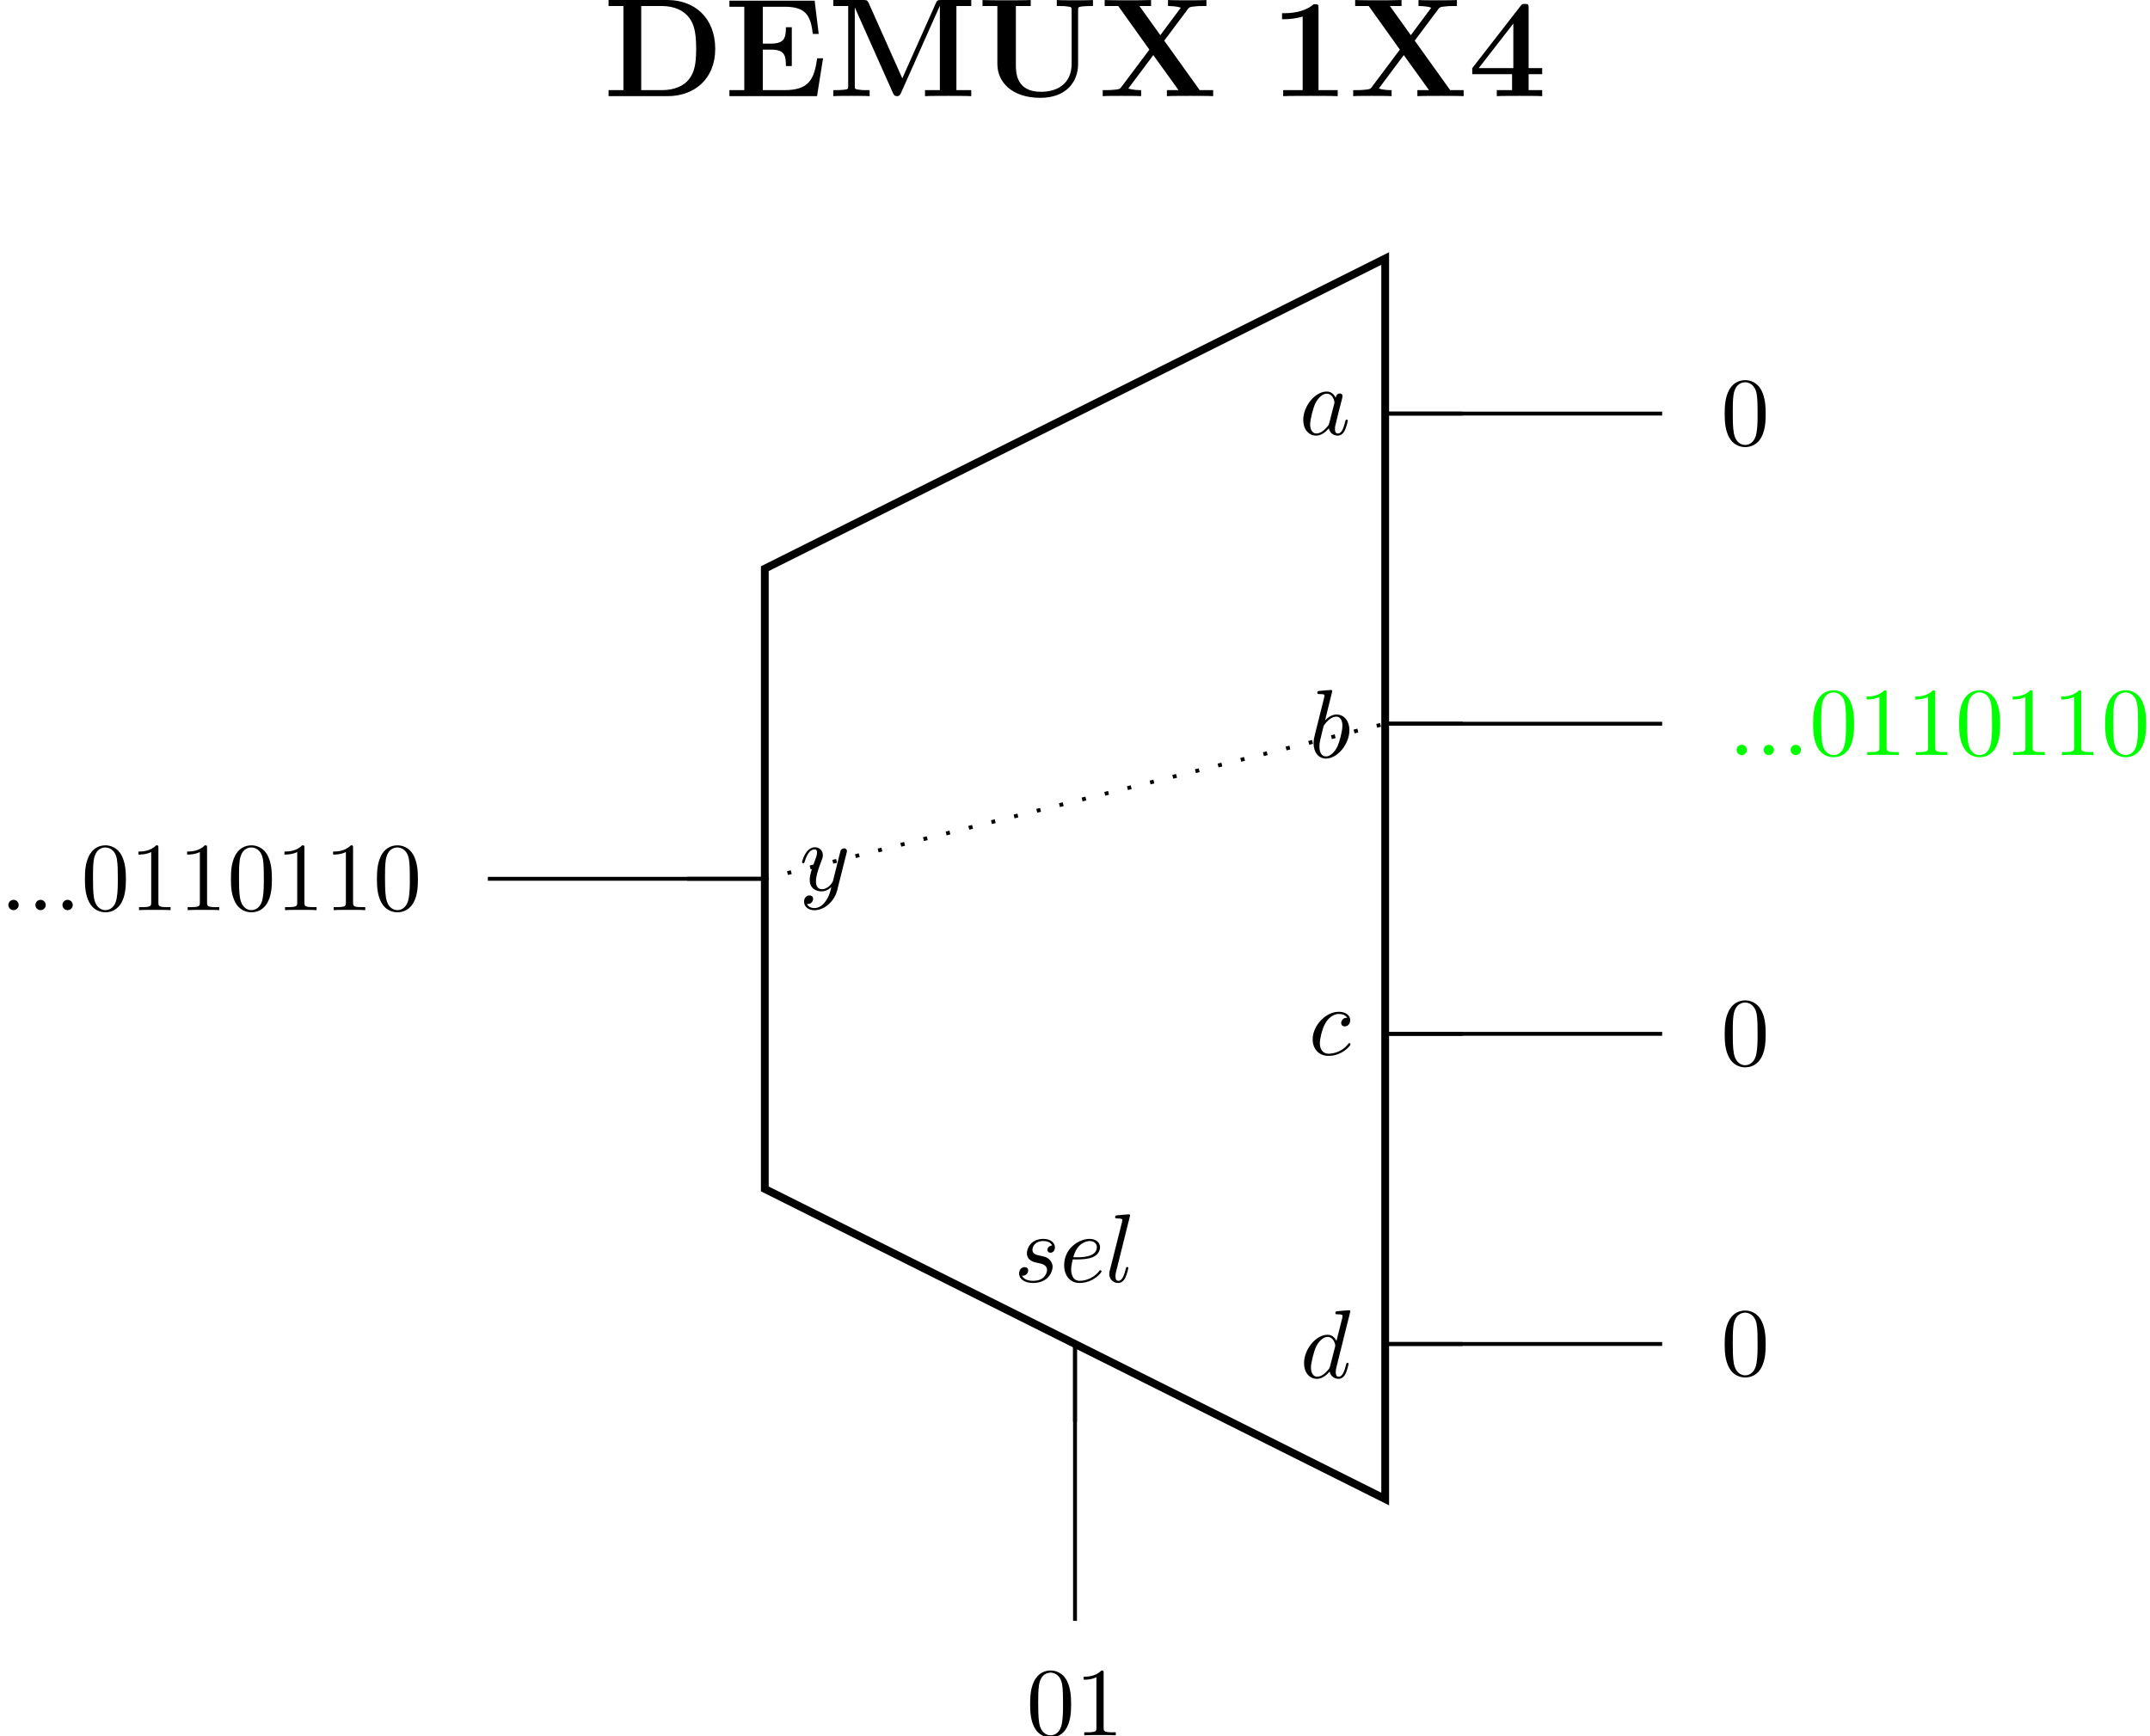
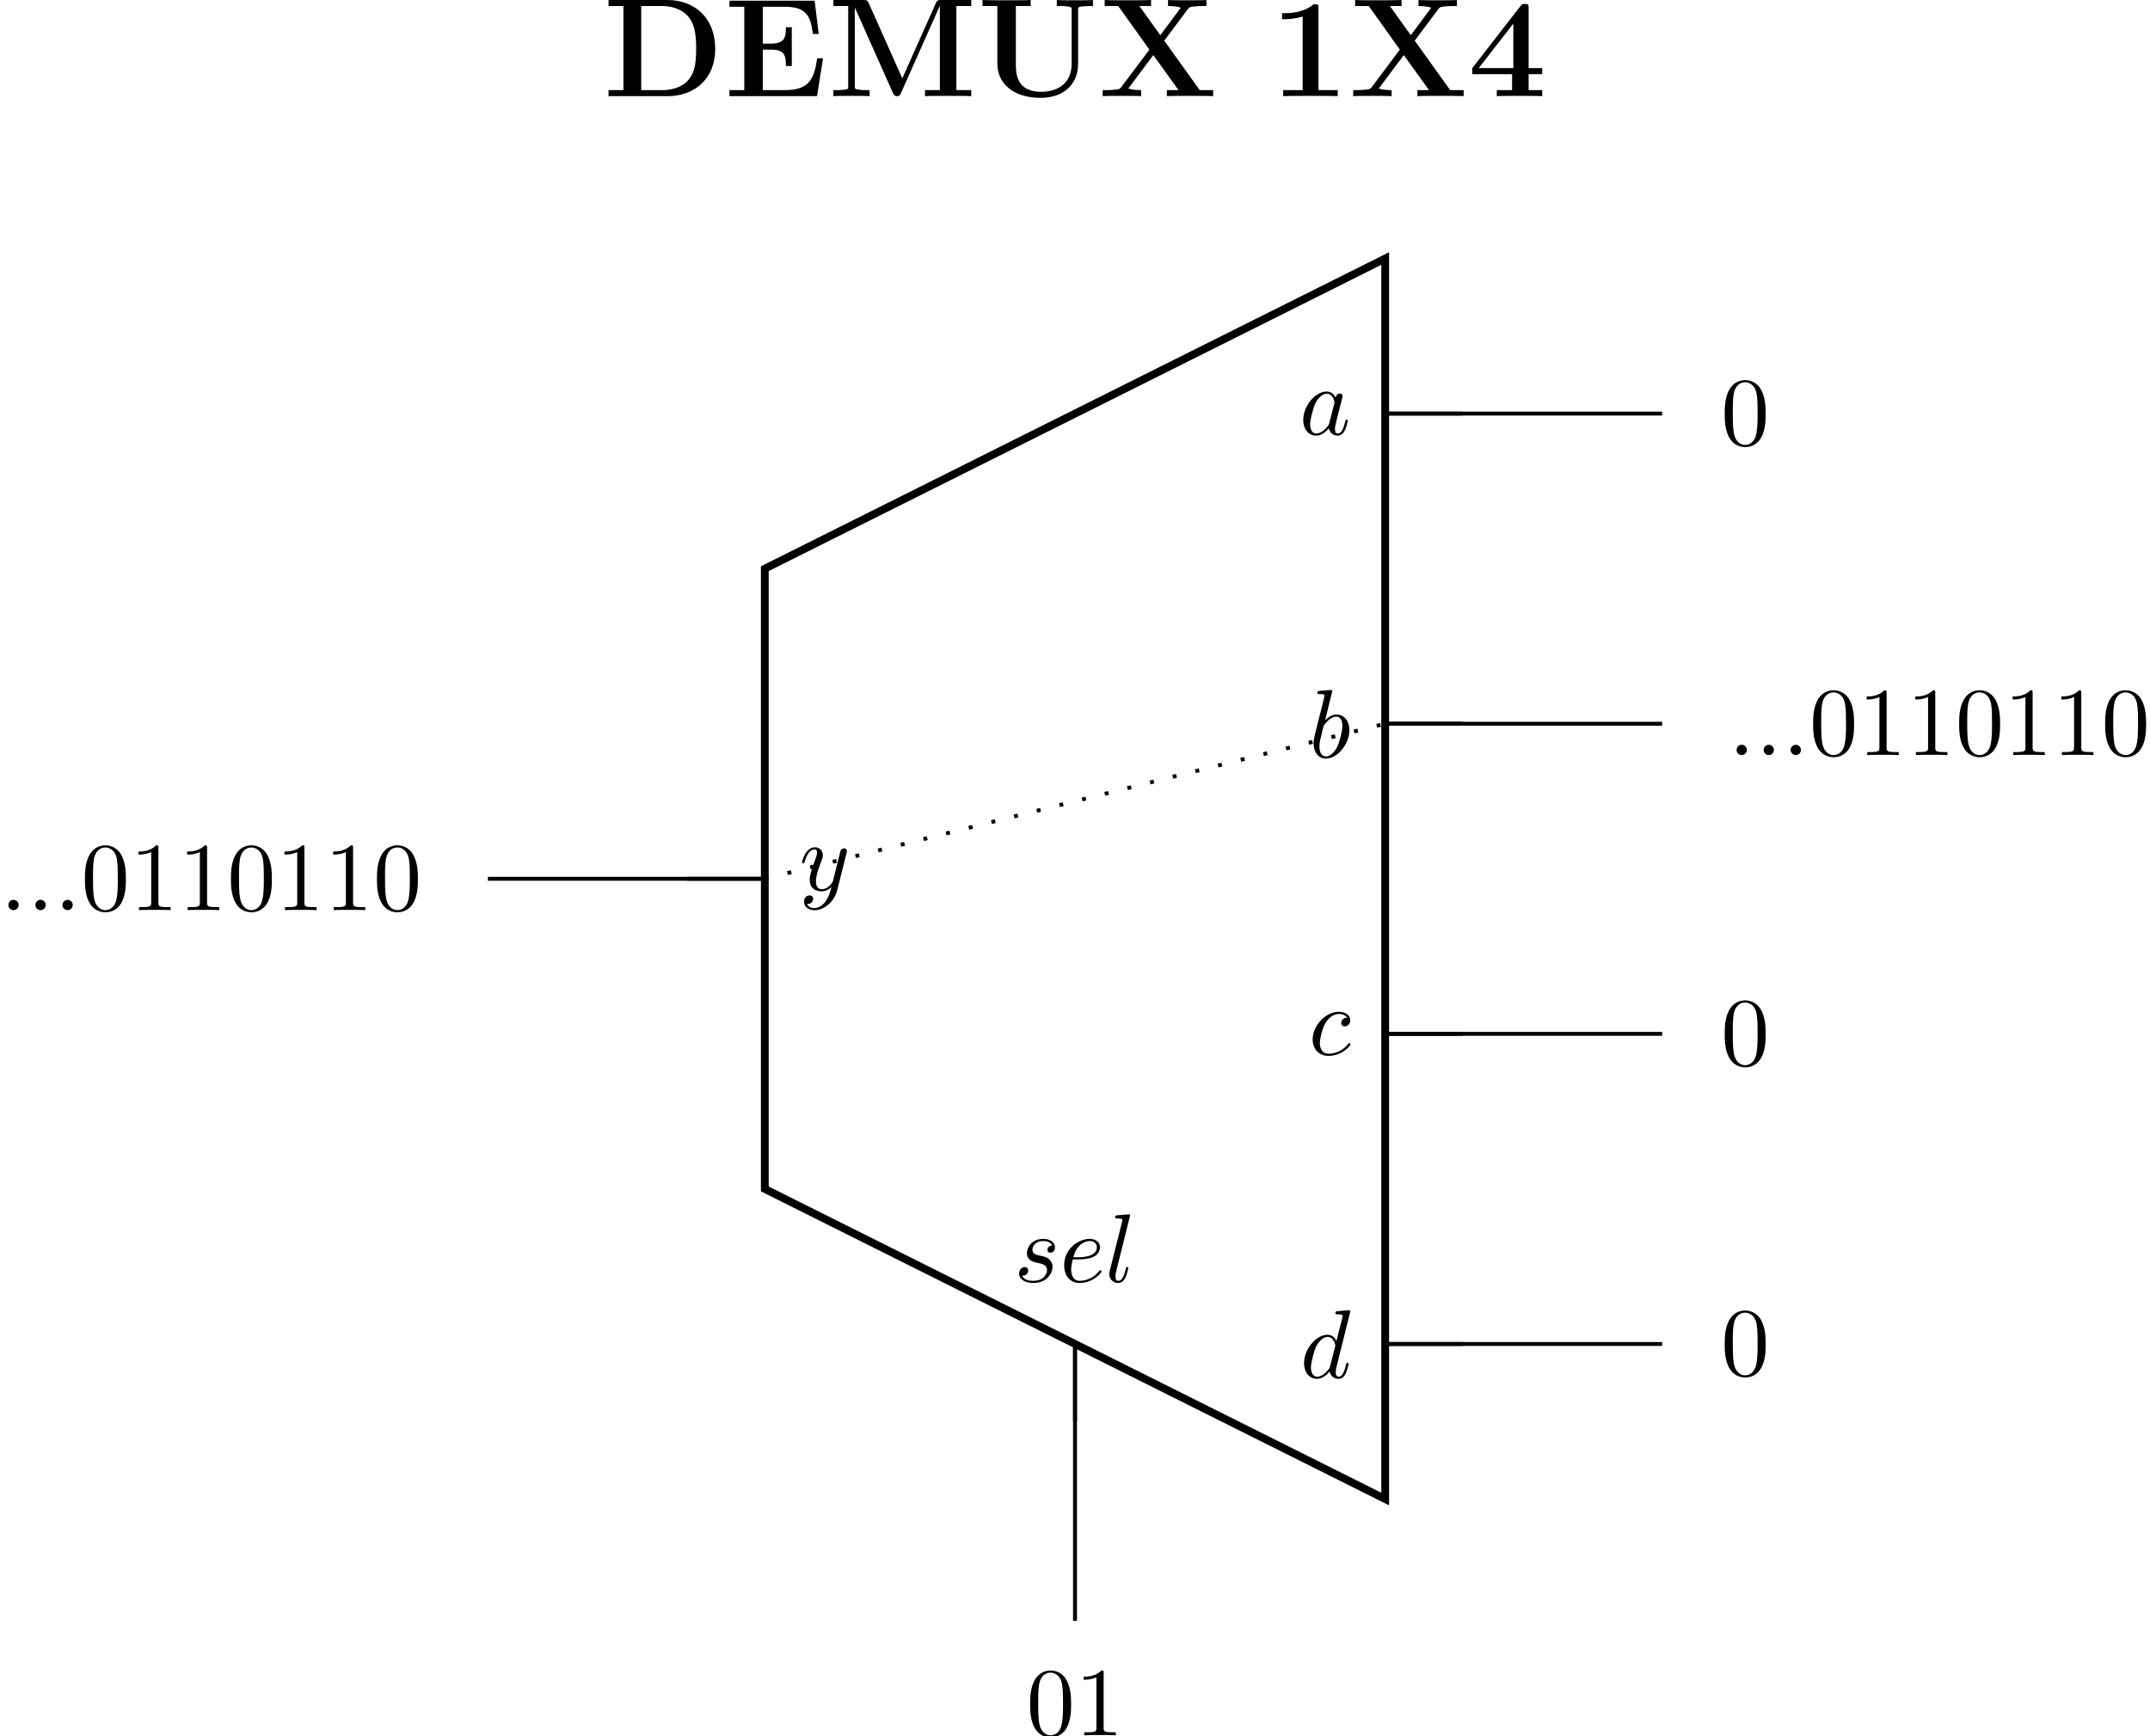
<svg xmlns="http://www.w3.org/2000/svg" xmlns:xlink="http://www.w3.org/1999/xlink" version="1.1" width="267.355pt" height="215.83pt" viewBox="-55.429 -59.463 267.355 215.83">
  <defs>
    <path id="g2-48" d="M4.583-3.188C4.583-3.985 4.533-4.782 4.184-5.519C3.726-6.476 2.909-6.635 2.491-6.635C1.893-6.635 1.166-6.376 .757-5.45C.438-4.762 .389-3.985 .389-3.188C.389-2.441 .428-1.544 .837-.787C1.265 .02 1.993 .219 2.481 .219C3.019 .219 3.776 .01 4.214-.936C4.533-1.624 4.583-2.401 4.583-3.188ZM2.481 0C2.092 0 1.504-.249 1.325-1.205C1.215-1.803 1.215-2.72 1.215-3.308C1.215-3.945 1.215-4.603 1.295-5.141C1.484-6.326 2.232-6.416 2.481-6.416C2.809-6.416 3.467-6.237 3.656-5.25C3.756-4.692 3.756-3.935 3.756-3.308C3.756-2.56 3.756-1.883 3.646-1.245C3.497-.299 2.929 0 2.481 0Z" />
    <path id="g2-49" d="M2.929-6.376C2.929-6.615 2.929-6.635 2.7-6.635C2.082-5.998 1.205-5.998 .887-5.998V-5.689C1.086-5.689 1.674-5.689 2.192-5.948V-.787C2.192-.428 2.162-.309 1.265-.309H.946V0C1.295-.03 2.162-.03 2.56-.03S3.826-.03 4.174 0V-.309H3.856C2.959-.309 2.929-.418 2.929-.787V-6.376Z" />
-     <path id="g0-49" d="M4.964-8.995C4.964-9.411 4.935-9.411 4.476-9.411C3.414-8.493 1.822-8.493 1.506-8.493H1.234V-7.876H1.506C2.008-7.876 2.769-7.962 3.343-8.149V-.617H1.349V0C1.951-.029 3.457-.029 4.132-.029S6.327-.029 6.929 0V-.617H4.964V-8.995Z" />
-     <path id="g0-52" d="M6.212-2.252H7.603V-2.869H6.212V-9.024C6.212-9.382 6.198-9.44 5.839-9.44C5.581-9.44 5.552-9.44 5.38-9.225L.445-2.869V-2.252H4.519V-.617H2.955V0C3.371-.029 4.792-.029 5.308-.029C5.796-.029 7.216-.029 7.603 0V-.617H6.212V-2.252ZM4.648-7.431V-2.869H1.105L4.648-7.431Z" />
-     <path id="g0-68" d="M.545-9.841V-9.225H2.066V-.617H.545V0H6.585C9.339 0 11.463-1.765 11.463-4.835C11.463-8.077 9.282-9.841 6.585-9.841H.545ZM3.888-.617V-9.225H6.04C7.288-9.225 8.292-8.737 8.823-7.991C9.239-7.403 9.512-6.7 9.512-4.849C9.512-3.171 9.296-2.425 8.794-1.75C8.292-1.09 7.331-.617 6.04-.617H3.888Z" />
-     <path id="g0-69" d="M10.128-3.873H9.526C9.225-1.736 8.694-.617 6.198-.617H3.96V-4.763H4.806C6.183-4.763 6.327-4.175 6.327-3.084H6.929V-7.058H6.327C6.327-5.982 6.183-5.38 4.806-5.38H3.96V-9.153H6.198C8.393-9.153 8.866-8.22 9.081-6.37H9.684L9.268-9.77H.545V-9.153H2.066V-.617H.545V0H9.512L10.128-3.873Z" />
-     <path id="g0-77" d="M7.647-1.822L4.203-9.54C4.074-9.841 3.945-9.841 3.644-9.841H.588V-9.225H2.109V-1.047C2.109-.732 2.095-.717 1.722-.66C1.463-.631 1.176-.617 .918-.617H.588V0C.918-.029 2.037-.029 2.439-.029S3.974-.029 4.304 0V-.617H3.974C3.587-.617 3.558-.617 3.214-.66C2.798-.717 2.783-.732 2.783-1.047V-9.052H2.798L6.7-.301C6.771-.143 6.857 0 7.101 0S7.431-.143 7.503-.301L11.477-9.225H11.491V-.617H9.971V0C10.358-.029 11.85-.029 12.338-.029S14.318-.029 14.705 0V-.617H13.184V-9.225H14.705V-9.841H11.649C11.348-9.841 11.219-9.841 11.09-9.54L7.647-1.822Z" />
-     <path id="g0-85" d="M10.329-8.794C10.329-9.11 10.344-9.124 10.717-9.182C10.975-9.21 11.262-9.225 11.52-9.225H11.85V-9.841C11.52-9.813 10.401-9.813 9.999-9.813S8.479-9.813 8.149-9.841V-9.225H8.479C8.866-9.225 8.895-9.225 9.239-9.182C9.655-9.124 9.669-9.11 9.669-8.794V-3.328C9.669-1.277 8.22-.445 6.528-.445C4.017-.445 3.96-2.367 3.96-3.199V-9.225H5.48V-9.841C5.064-9.813 3.529-9.813 3.013-9.813S.961-9.813 .545-9.841V-9.225H2.066V-3.3C2.066-1.406 3.587 .172 6.47 .172C9.124 .172 10.329-1.478 10.329-3.285V-8.794Z" />
-     <path id="g0-88" d="M6.743-5.681L9.167-8.923C9.311-9.11 9.368-9.139 9.841-9.182C10.214-9.225 10.272-9.225 10.688-9.225H11.061V-9.841C10.731-9.813 9.583-9.813 9.182-9.813C8.737-9.813 7.489-9.813 7.13-9.841V-9.225C7.302-9.225 8.005-9.225 8.436-9.052L6.341-6.241L4.203-9.225H5.394V-9.841C4.878-9.813 3.529-9.813 2.941-9.813C2.453-9.813 1.033-9.813 .646-9.841V-9.225H2.037L5.222-4.763L2.338-.918C2.209-.746 2.166-.703 1.664-.66C1.306-.631 1.234-.617 .832-.617H.445V0C.775-.029 1.937-.029 2.338-.029C2.783-.029 4.017-.029 4.376 0V-.617C4.218-.617 3.486-.617 3.07-.789L5.624-4.203L8.206-.617H7.015V0C7.474-.029 8.909-.029 9.454-.029C9.913-.029 11.391-.029 11.75 0V-.617H10.372L6.743-5.681Z" />
    <path id="g1-58" d="M1.913-.528C1.913-.817 1.674-1.056 1.385-1.056S.857-.817 .857-.528S1.096 0 1.385 0S1.913-.239 1.913-.528Z" />
    <path id="g1-97" d="M3.716-3.766C3.537-4.134 3.248-4.403 2.8-4.403C1.634-4.403 .399-2.939 .399-1.484C.399-.548 .946 .11 1.724 .11C1.923 .11 2.421 .07 3.019-.638C3.098-.219 3.447 .11 3.925 .11C4.274 .11 4.503-.12 4.663-.438C4.832-.797 4.961-1.405 4.961-1.425C4.961-1.524 4.872-1.524 4.842-1.524C4.742-1.524 4.732-1.484 4.702-1.345C4.533-.697 4.354-.11 3.945-.11C3.676-.11 3.646-.369 3.646-.568C3.646-.787 3.666-.867 3.776-1.305C3.885-1.724 3.905-1.823 3.995-2.202L4.354-3.597C4.423-3.875 4.423-3.895 4.423-3.935C4.423-4.105 4.304-4.204 4.134-4.204C3.895-4.204 3.746-3.985 3.716-3.766ZM3.068-1.186C3.019-1.006 3.019-.986 2.869-.817C2.431-.269 2.022-.11 1.743-.11C1.245-.11 1.106-.658 1.106-1.046C1.106-1.544 1.425-2.77 1.654-3.228C1.963-3.816 2.411-4.184 2.809-4.184C3.457-4.184 3.597-3.367 3.597-3.308S3.577-3.188 3.567-3.138L3.068-1.186Z" />
    <path id="g1-98" d="M2.381-6.804C2.381-6.814 2.381-6.914 2.252-6.914C2.022-6.914 1.295-6.834 1.036-6.814C.956-6.804 .847-6.795 .847-6.615C.847-6.496 .936-6.496 1.086-6.496C1.564-6.496 1.584-6.426 1.584-6.326C1.584-6.257 1.494-5.918 1.445-5.709L.628-2.461C.508-1.963 .468-1.803 .468-1.455C.468-.508 .996 .11 1.733 .11C2.909 .11 4.134-1.375 4.134-2.809C4.134-3.716 3.606-4.403 2.809-4.403C2.351-4.403 1.943-4.115 1.644-3.806L2.381-6.804ZM1.445-3.039C1.504-3.258 1.504-3.278 1.594-3.387C2.082-4.035 2.531-4.184 2.79-4.184C3.148-4.184 3.417-3.885 3.417-3.248C3.417-2.66 3.088-1.514 2.909-1.136C2.58-.468 2.122-.11 1.733-.11C1.395-.11 1.066-.379 1.066-1.116C1.066-1.305 1.066-1.494 1.225-2.122L1.445-3.039Z" />
    <path id="g1-99" d="M3.945-3.786C3.786-3.786 3.646-3.786 3.507-3.646C3.347-3.497 3.328-3.328 3.328-3.258C3.328-3.019 3.507-2.909 3.696-2.909C3.985-2.909 4.254-3.148 4.254-3.547C4.254-4.035 3.786-4.403 3.078-4.403C1.733-4.403 .408-2.979 .408-1.574C.408-.677 .986 .11 2.022 .11C3.447 .11 4.284-.946 4.284-1.066C4.284-1.126 4.224-1.196 4.164-1.196C4.115-1.196 4.095-1.176 4.035-1.096C3.248-.11 2.162-.11 2.042-.11C1.415-.11 1.146-.598 1.146-1.196C1.146-1.604 1.345-2.57 1.684-3.188C1.993-3.756 2.54-4.184 3.088-4.184C3.427-4.184 3.806-4.055 3.945-3.786Z" />
    <path id="g1-100" d="M5.141-6.804C5.141-6.814 5.141-6.914 5.011-6.914C4.862-6.914 3.915-6.824 3.746-6.804C3.666-6.795 3.606-6.745 3.606-6.615C3.606-6.496 3.696-6.496 3.846-6.496C4.324-6.496 4.344-6.426 4.344-6.326L4.314-6.127L3.716-3.766C3.537-4.134 3.248-4.403 2.8-4.403C1.634-4.403 .399-2.939 .399-1.484C.399-.548 .946 .11 1.724 .11C1.923 .11 2.421 .07 3.019-.638C3.098-.219 3.447 .11 3.925 .11C4.274 .11 4.503-.12 4.663-.438C4.832-.797 4.961-1.405 4.961-1.425C4.961-1.524 4.872-1.524 4.842-1.524C4.742-1.524 4.732-1.484 4.702-1.345C4.533-.697 4.354-.11 3.945-.11C3.676-.11 3.646-.369 3.646-.568C3.646-.807 3.666-.877 3.706-1.046L5.141-6.804ZM3.068-1.186C3.019-1.006 3.019-.986 2.869-.817C2.431-.269 2.022-.11 1.743-.11C1.245-.11 1.106-.658 1.106-1.046C1.106-1.544 1.425-2.77 1.654-3.228C1.963-3.816 2.411-4.184 2.809-4.184C3.457-4.184 3.597-3.367 3.597-3.308S3.577-3.188 3.567-3.138L3.068-1.186Z" />
    <path id="g1-101" d="M1.863-2.301C2.152-2.301 2.889-2.321 3.387-2.531C4.085-2.829 4.134-3.417 4.134-3.557C4.134-3.995 3.756-4.403 3.068-4.403C1.963-4.403 .458-3.437 .458-1.694C.458-.677 1.046 .11 2.022 .11C3.447 .11 4.284-.946 4.284-1.066C4.284-1.126 4.224-1.196 4.164-1.196C4.115-1.196 4.095-1.176 4.035-1.096C3.248-.11 2.162-.11 2.042-.11C1.265-.11 1.176-.946 1.176-1.265C1.176-1.385 1.186-1.694 1.335-2.301H1.863ZM1.395-2.521C1.783-4.035 2.809-4.184 3.068-4.184C3.537-4.184 3.806-3.895 3.806-3.557C3.806-2.521 2.212-2.521 1.803-2.521H1.395Z" />
    <path id="g1-108" d="M2.57-6.804C2.57-6.814 2.57-6.914 2.441-6.914C2.212-6.914 1.484-6.834 1.225-6.814C1.146-6.804 1.036-6.795 1.036-6.605C1.036-6.496 1.136-6.496 1.285-6.496C1.763-6.496 1.773-6.406 1.773-6.326L1.743-6.127L.488-1.146C.458-1.036 .438-.966 .438-.807C.438-.239 .877 .11 1.345 .11C1.674 .11 1.923-.09 2.092-.448C2.271-.827 2.391-1.405 2.391-1.425C2.391-1.524 2.301-1.524 2.271-1.524C2.172-1.524 2.162-1.484 2.132-1.345C1.963-.697 1.773-.11 1.375-.11C1.076-.11 1.076-.428 1.076-.568C1.076-.807 1.086-.857 1.136-1.046L2.57-6.804Z" />
    <path id="g1-115" d="M3.895-3.726C3.616-3.716 3.417-3.497 3.417-3.278C3.417-3.138 3.507-2.989 3.726-2.989S4.184-3.158 4.184-3.547C4.184-3.995 3.756-4.403 2.999-4.403C1.684-4.403 1.315-3.387 1.315-2.949C1.315-2.172 2.052-2.022 2.341-1.963C2.859-1.863 3.377-1.753 3.377-1.205C3.377-.946 3.148-.11 1.953-.11C1.813-.11 1.046-.11 .817-.638C1.196-.588 1.445-.887 1.445-1.166C1.445-1.395 1.285-1.514 1.076-1.514C.817-1.514 .518-1.305 .518-.857C.518-.289 1.086 .11 1.943 .11C3.557 .11 3.945-1.096 3.945-1.544C3.945-1.903 3.756-2.152 3.636-2.271C3.367-2.55 3.078-2.6 2.64-2.69C2.281-2.77 1.883-2.839 1.883-3.288C1.883-3.577 2.122-4.184 2.999-4.184C3.248-4.184 3.746-4.115 3.895-3.726Z" />
    <path id="g1-121" d="M4.842-3.796C4.882-3.935 4.882-3.955 4.882-4.025C4.882-4.204 4.742-4.294 4.593-4.294C4.493-4.294 4.334-4.234 4.244-4.085C4.224-4.035 4.144-3.726 4.105-3.547C4.035-3.288 3.965-3.019 3.905-2.75L3.457-.956C3.417-.807 2.989-.11 2.331-.11C1.823-.11 1.714-.548 1.714-.917C1.714-1.375 1.883-1.993 2.222-2.869C2.381-3.278 2.421-3.387 2.421-3.587C2.421-4.035 2.102-4.403 1.604-4.403C.658-4.403 .289-2.959 .289-2.869C.289-2.77 .389-2.77 .408-2.77C.508-2.77 .518-2.79 .568-2.949C.837-3.885 1.235-4.184 1.574-4.184C1.654-4.184 1.823-4.184 1.823-3.866C1.823-3.616 1.724-3.357 1.654-3.168C1.255-2.112 1.076-1.544 1.076-1.076C1.076-.189 1.704 .11 2.291 .11C2.68 .11 3.019-.06 3.298-.339C3.168 .179 3.049 .667 2.65 1.196C2.391 1.534 2.012 1.823 1.554 1.823C1.415 1.823 .966 1.793 .797 1.405C.956 1.405 1.086 1.405 1.225 1.285C1.325 1.196 1.425 1.066 1.425 .877C1.425 .568 1.156 .528 1.056 .528C.827 .528 .498 .687 .498 1.176C.498 1.674 .936 2.042 1.554 2.042C2.58 2.042 3.606 1.136 3.885 .01L4.842-3.796Z" />
+     <path id="g0-49" d="M4.964-8.995C4.964-9.411 4.935-9.411 4.476-9.411C3.414-8.493 1.822-8.493 1.506-8.493H1.234V-7.876H1.506C2.008-7.876 2.769-7.962 3.343-8.149V-.617H1.349V0C1.951-.029 3.457-.029 4.132-.029S6.327-.029 6.929 0V-.617H4.964V-8.995Z" />
+     <path id="g0-52" d="M6.212-2.252H7.603V-2.869H6.212V-9.024C6.212-9.382 6.198-9.44 5.839-9.44C5.581-9.44 5.552-9.44 5.38-9.225L.445-2.869V-2.252H4.519V-.617H2.955V0C3.371-.029 4.792-.029 5.308-.029C5.796-.029 7.216-.029 7.603 0V-.617H6.212V-2.252ZM4.648-7.431V-2.869H1.105L4.648-7.431Z" />
+     <path id="g0-68" d="M.545-9.841V-9.225H2.066V-.617H.545V0H6.585C9.339 0 11.463-1.765 11.463-4.835C11.463-8.077 9.282-9.841 6.585-9.841H.545ZM3.888-.617V-9.225H6.04C7.288-9.225 8.292-8.737 8.823-7.991C9.239-7.403 9.512-6.7 9.512-4.849C9.512-3.171 9.296-2.425 8.794-1.75C8.292-1.09 7.331-.617 6.04-.617H3.888Z" />
+     <path id="g0-69" d="M10.128-3.873H9.526C9.225-1.736 8.694-.617 6.198-.617H3.96V-4.763H4.806C6.183-4.763 6.327-4.175 6.327-3.084H6.929V-7.058H6.327C6.327-5.982 6.183-5.38 4.806-5.38H3.96V-9.153H6.198C8.393-9.153 8.866-8.22 9.081-6.37H9.684L9.268-9.77H.545V-9.153H2.066V-.617H.545V0H9.512L10.128-3.873Z" />
+     <path id="g0-77" d="M7.647-1.822L4.203-9.54C4.074-9.841 3.945-9.841 3.644-9.841H.588V-9.225H2.109V-1.047C2.109-.732 2.095-.717 1.722-.66C1.463-.631 1.176-.617 .918-.617H.588V0C.918-.029 2.037-.029 2.439-.029S3.974-.029 4.304 0V-.617H3.974C3.587-.617 3.558-.617 3.214-.66C2.798-.717 2.783-.732 2.783-1.047V-9.052H2.798L6.7-.301C6.771-.143 6.857 0 7.101 0S7.431-.143 7.503-.301L11.477-9.225H11.491V-.617H9.971V0C10.358-.029 11.85-.029 12.338-.029S14.318-.029 14.705 0V-.617H13.184V-9.225H14.705V-9.841H11.649C11.348-9.841 11.219-9.841 11.09-9.54L7.647-1.822Z" />
+     <path id="g0-85" d="M10.329-8.794C10.329-9.11 10.344-9.124 10.717-9.182C10.975-9.21 11.262-9.225 11.52-9.225H11.85V-9.841C11.52-9.813 10.401-9.813 9.999-9.813S8.479-9.813 8.149-9.841V-9.225H8.479C8.866-9.225 8.895-9.225 9.239-9.182C9.655-9.124 9.669-9.11 9.669-8.794V-3.328C9.669-1.277 8.22-.445 6.528-.445C4.017-.445 3.96-2.367 3.96-3.199V-9.225H5.48V-9.841C5.064-9.813 3.529-9.813 3.013-9.813S.961-9.813 .545-9.841V-9.225H2.066V-3.3C2.066-1.406 3.587 .172 6.47 .172C9.124 .172 10.329-1.478 10.329-3.285V-8.794Z" />
+     <path id="g0-88" d="M6.743-5.681L9.167-8.923C9.311-9.11 9.368-9.139 9.841-9.182C10.214-9.225 10.272-9.225 10.688-9.225H11.061V-9.841C10.731-9.813 9.583-9.813 9.182-9.813C8.737-9.813 7.489-9.813 7.13-9.841V-9.225C7.302-9.225 8.005-9.225 8.436-9.052L6.341-6.241L4.203-9.225H5.394V-9.841C4.878-9.813 3.529-9.813 2.941-9.813C2.453-9.813 1.033-9.813 .646-9.841V-9.225H2.037L5.222-4.763L2.338-.918C2.209-.746 2.166-.703 1.664-.66C1.306-.631 1.234-.617 .832-.617H.445V0C.775-.029 1.937-.029 2.338-.029C2.783-.029 4.017-.029 4.376 0V-.617C4.218-.617 3.486-.617 3.07-.789L5.624-4.203L8.206-.617H7.015V0C7.474-.029 8.909-.029 9.454-.029C9.913-.029 11.391-.029 11.75 0V-.617H10.372L6.743-5.681Z" />
  </defs>
  <g id="page1">
    <path d="M39.676 11.266L116.82-27.309V126.98L39.676 88.41Z" stroke="#000" fill="none" stroke-width=".968" />
    <path d="M39.676 49.836H30.035M116.82 107.695H126.465M116.82 69.121H126.465M116.82 30.551H126.465M116.82-8.023H126.465M78.25 107.695V117.336" stroke="#000" fill="none" stroke-width=".484" stroke-miterlimit="10" />
    <g transform="matrix(1.21495 0 0 1.21495 -20.64709 -33.04883)">
      <use x="53.171" y="69.397" xlink:href="#g1-121" />
    </g>
    <g transform="matrix(1.21495 0 0 1.21495 41.54541 -89.72999)">
      <use x="53.171" y="69.397" xlink:href="#g1-97" />
    </g>
    <g transform="matrix(1.21495 0 0 1.21495 42.74941 -49.56093)">
      <use x="53.171" y="69.397" xlink:href="#g1-98" />
    </g>
    <g transform="matrix(1.21495 0 0 1.21495 42.70541 -12.58603)">
      <use x="53.171" y="69.397" xlink:href="#g1-99" />
    </g>
    <g transform="matrix(1.21495 0 0 1.21495 41.64441 27.58287)">
      <use x="53.171" y="69.397" xlink:href="#g1-100" />
    </g>
    <g transform="matrix(1.21495 0 0 1.21495 -45.01689 -131.8181)">
      <use x="53.171" y="69.397" xlink:href="#g0-68" />
      <use x="65.542" y="69.397" xlink:href="#g0-69" />
      <use x="76.135" y="69.397" xlink:href="#g0-77" />
      <use x="91.445" y="69.397" xlink:href="#g0-85" />
      <use x="103.848" y="69.397" xlink:href="#g0-88" />
      <use x="121.416" y="69.397" xlink:href="#g0-49" />
      <use x="129.485" y="69.397" xlink:href="#g0-88" />
      <use x="141.673" y="69.397" xlink:href="#g0-52" />
    </g>
    <g transform="matrix(1.21495 0 0 1.21495 6.068608 15.65967)">
      <use x="53.171" y="69.397" xlink:href="#g1-115" />
      <use x="57.841" y="69.397" xlink:href="#g1-101" />
      <use x="62.48" y="69.397" xlink:href="#g1-108" />
    </g>
    <path d="M39.676 49.836H5.238" stroke="#000" fill="none" stroke-width=".484" stroke-miterlimit="10" />
    <path d="M116.82-8.023H151.262" stroke="#000" fill="none" stroke-width=".484" stroke-miterlimit="10" />
    <path d="M116.82 30.551H151.262" stroke="#000" fill="none" stroke-width=".484" stroke-miterlimit="10" />
    <path d="M116.82 69.121H151.262" stroke="#000" fill="none" stroke-width=".484" stroke-miterlimit="10" />
    <path d="M116.82 107.695H151.262" stroke="#000" fill="none" stroke-width=".484" stroke-miterlimit="10" />
    <path d="M78.25 107.695V142.133" stroke="#000" fill="none" stroke-width=".484" stroke-miterlimit="10" />
-     <path d="M39.676 49.836L116.82 30.551" stroke="#000" fill="none" stroke-width=".484" stroke-miterlimit="10" stroke-dasharray=".484,2.421" />
+     <path d="M39.676 49.836L116.82 30.551" stroke="#000" fill="none" stroke-width=".484" stroke-miterlimit="10" stroke-dasharray=".484 2.421" />
    <g transform="matrix(1.21495 0 0 1.21495 -120.0294 -30.57753)">
      <use x="53.171" y="69.397" xlink:href="#g1-58" />
      <use x="55.939" y="69.397" xlink:href="#g1-58" />
      <use x="58.706" y="69.397" xlink:href="#g1-58" />
      <use x="61.474" y="69.397" xlink:href="#g2-48" />
      <use x="66.455" y="69.397" xlink:href="#g2-49" />
      <use x="71.436" y="69.397" xlink:href="#g2-49" />
      <use x="76.418" y="69.397" xlink:href="#g2-48" />
      <use x="81.399" y="69.397" xlink:href="#g2-49" />
      <use x="86.38" y="69.397" xlink:href="#g2-49" />
      <use x="91.362" y="69.397" xlink:href="#g2-48" />
    </g>
    <g transform="matrix(1.21495 0 0 1.21495 93.96641 -88.43551)">
      <use x="53.171" y="69.397" xlink:href="#g2-48" />
    </g>
-     <g fill="#0f0" transform="matrix(1.21495 0 0 1.21495 94.87441 -49.86353)">
+     <g transform="matrix(1.21495 0 0 1.21495 94.87441 -49.86353)">
      <use x="53.171" y="69.397" xlink:href="#g1-58" />
      <use x="55.939" y="69.397" xlink:href="#g1-58" />
      <use x="58.706" y="69.397" xlink:href="#g1-58" />
      <use x="61.474" y="69.397" xlink:href="#g2-48" />
      <use x="66.455" y="69.397" xlink:href="#g2-49" />
      <use x="71.436" y="69.397" xlink:href="#g2-49" />
      <use x="76.418" y="69.397" xlink:href="#g2-48" />
      <use x="81.399" y="69.397" xlink:href="#g2-49" />
      <use x="86.38" y="69.397" xlink:href="#g2-49" />
      <use x="91.362" y="69.397" xlink:href="#g2-48" />
    </g>
    <g transform="matrix(1.21495 0 0 1.21495 93.96641 -11.29153)">
      <use x="53.171" y="69.397" xlink:href="#g2-48" />
    </g>
    <g transform="matrix(1.21495 0 0 1.21495 93.96641 27.28087)">
      <use x="53.171" y="69.397" xlink:href="#g2-48" />
    </g>
    <g transform="matrix(1.21495 0 0 1.21495 7.596308 72.05287)">
      <use x="53.171" y="69.397" xlink:href="#g2-48" />
      <use x="58.153" y="69.397" xlink:href="#g2-49" />
    </g>
  </g>
</svg>
